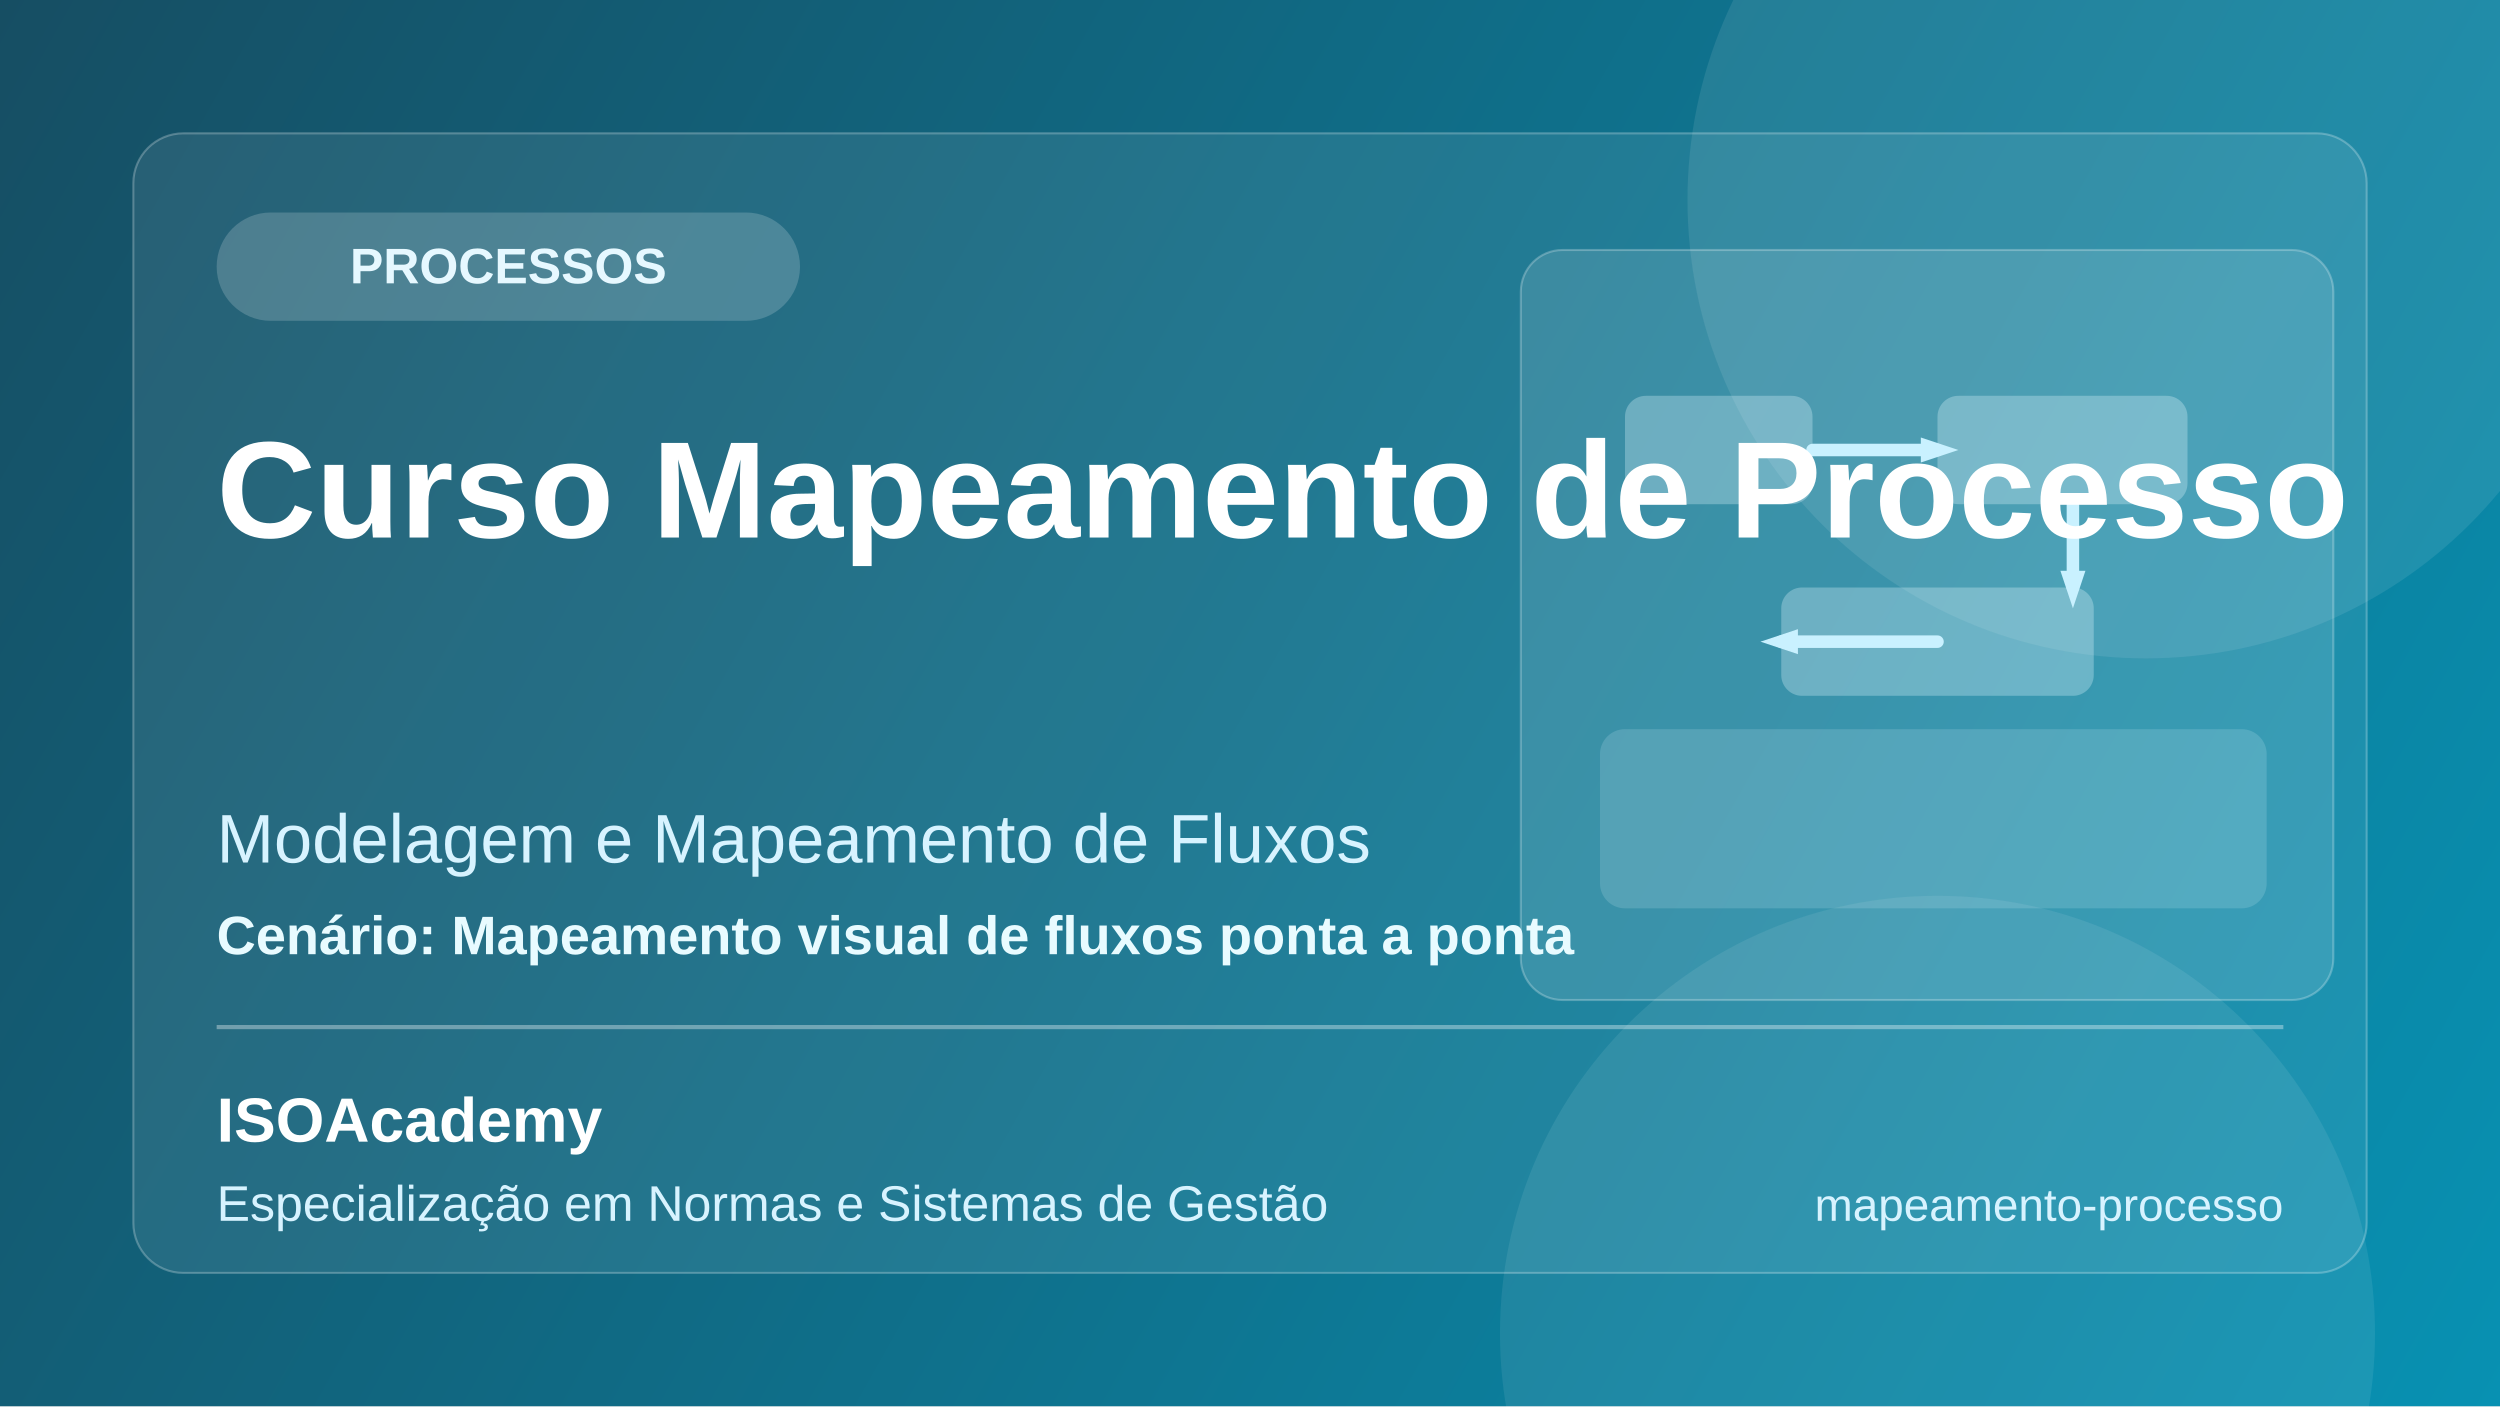
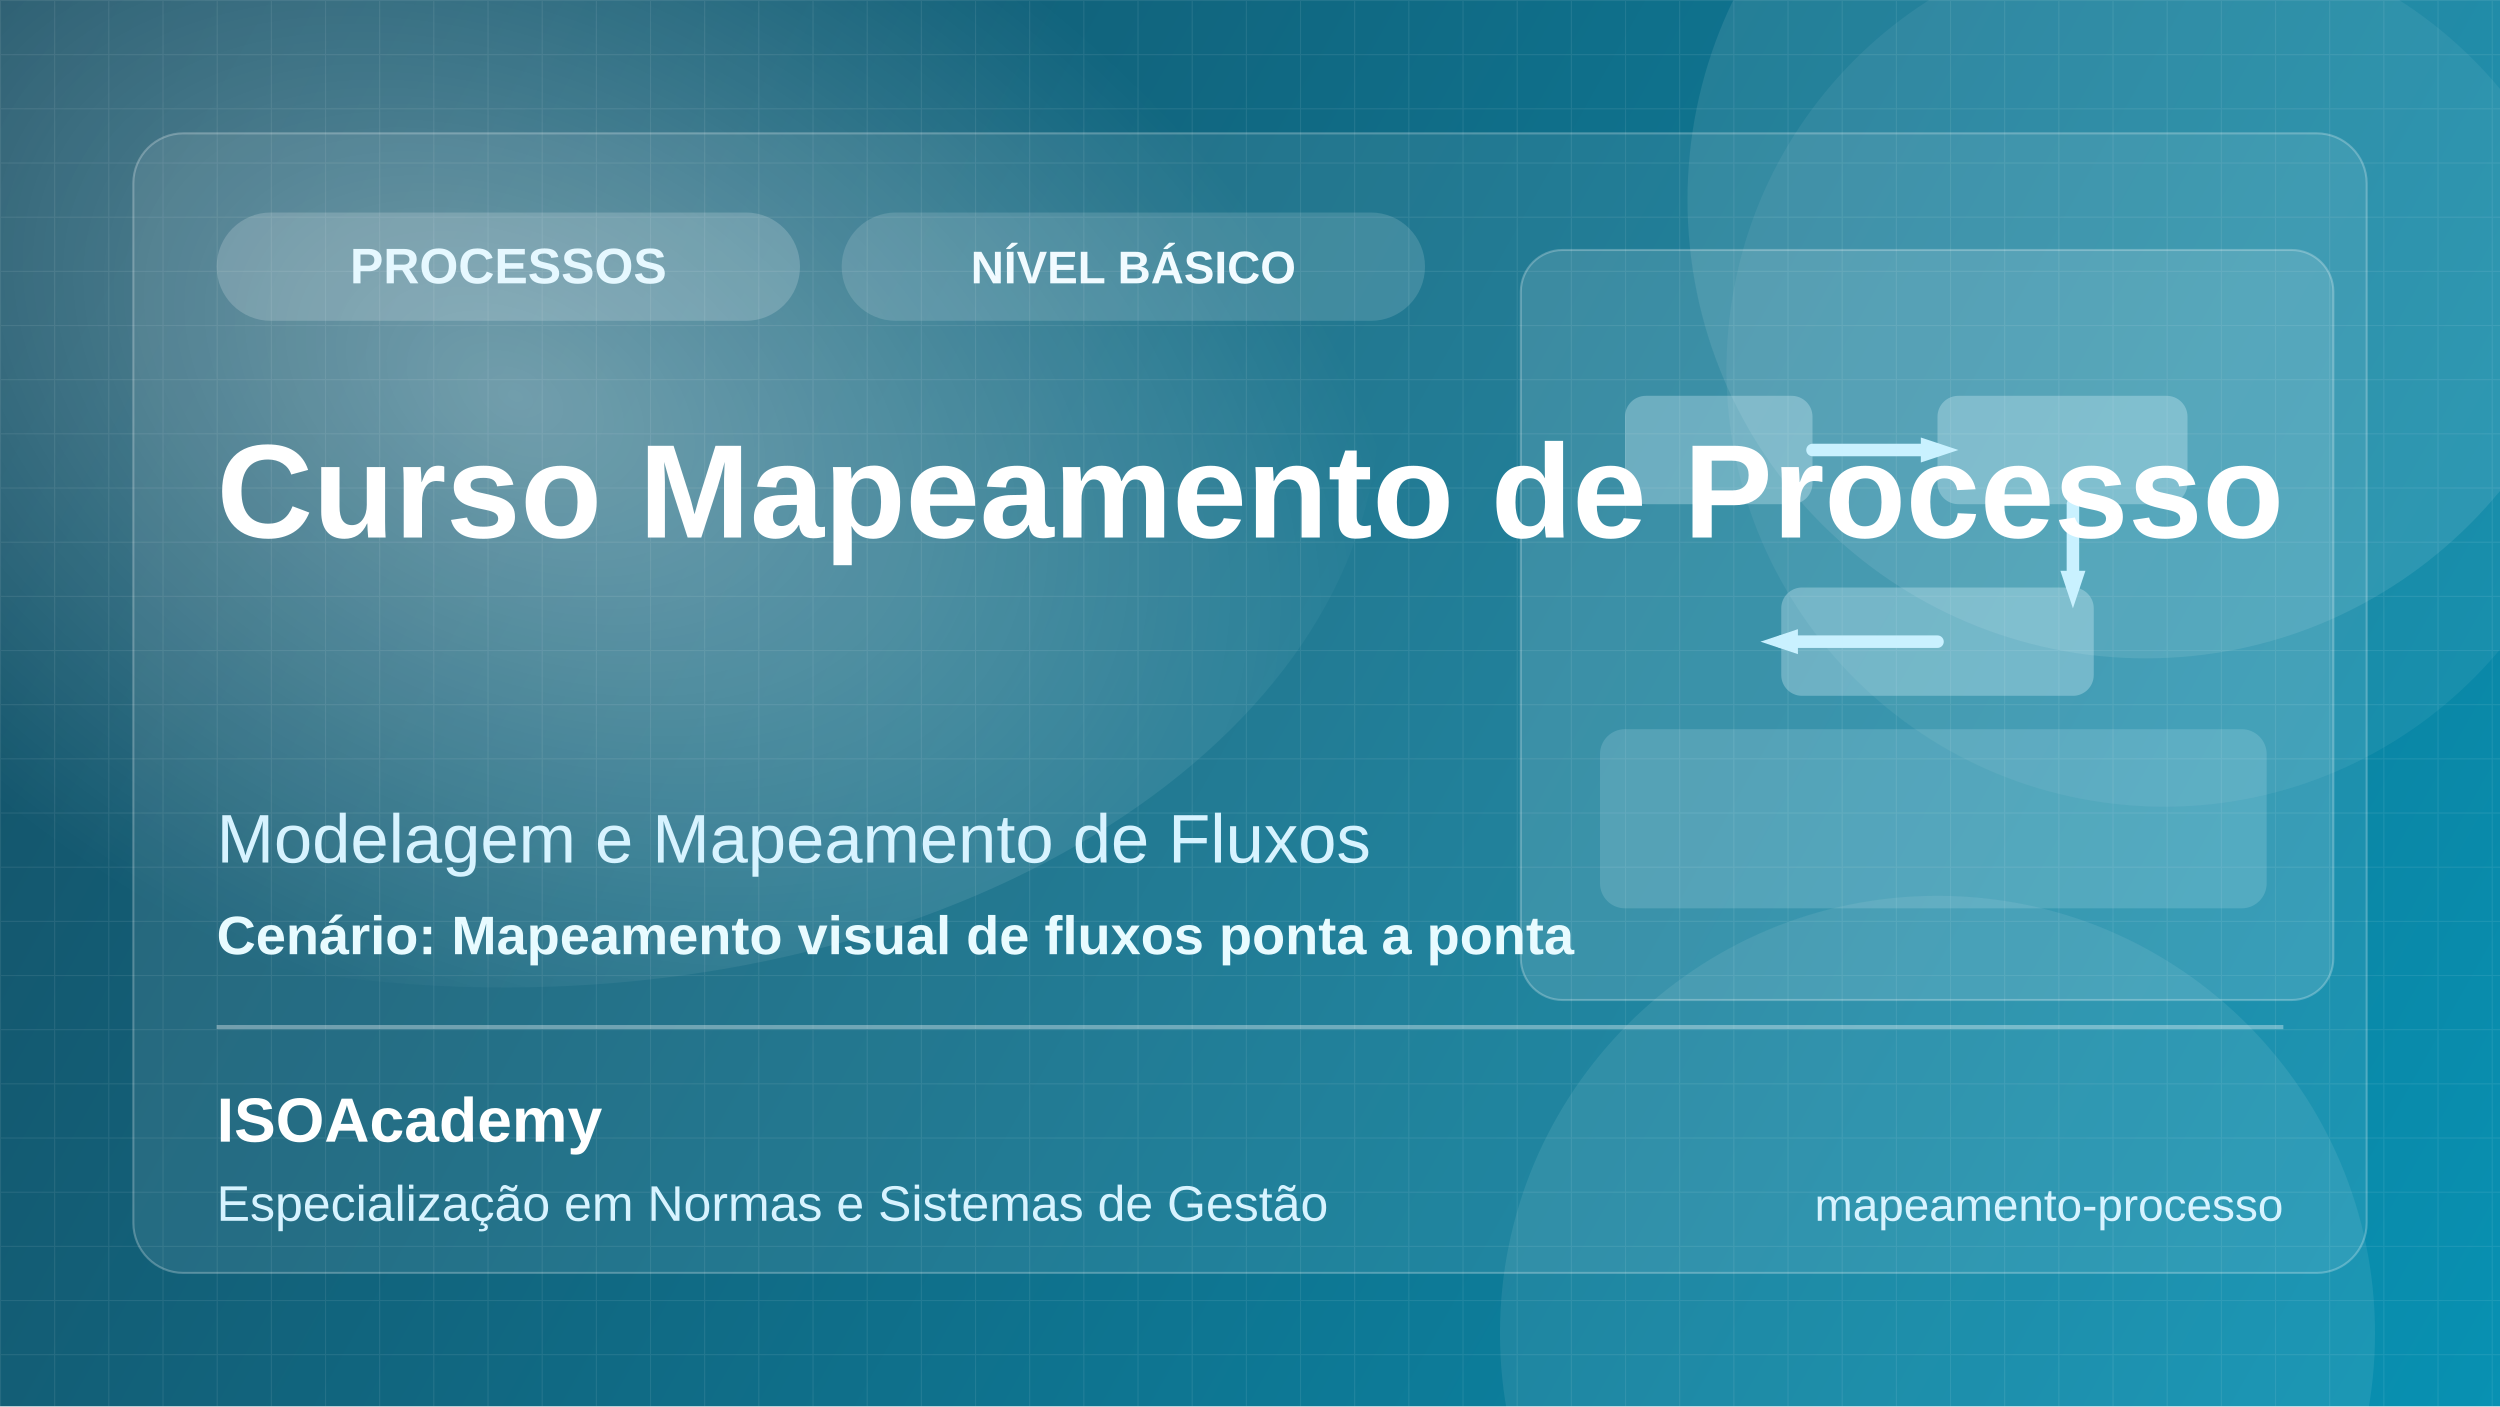
<svg xmlns="http://www.w3.org/2000/svg" width="1200" height="675" viewBox="0 0 1200 675" fill="none">
  <defs>
    <linearGradient id="bg" x1="0" y1="0" x2="1200" y2="675" gradientUnits="userSpaceOnUse">
      <stop stop-color="#164E63" />
      <stop offset="1" stop-color="#0891B2" />
    </linearGradient>
+     <radialGradient id="glow" cx="0" cy="0" r="1" gradientUnits="userSpaceOnUse" gradientTransform="translate(248 190) rotate(28) scale(460 300)">
+       <stop stop-color="#FFFFFF" stop-opacity="0.35" />
+       <stop offset="1" stop-color="#FFFFFF" stop-opacity="0" />
+     </radialGradient>
+     <pattern id="grid" width="26" height="26" patternUnits="userSpaceOnUse">
+       <path d="M26 0H0V26" fill="none" stroke="#FFFFFF" stroke-opacity="0.08" />
+     </pattern>
  </defs>
  <rect width="1200" height="675" fill="url(#bg)" />
+   <rect width="1200" height="675" fill="url(#grid)" />
+   <ellipse cx="242" cy="194" rx="420" ry="280" fill="url(#glow)" />
  <circle cx="1030" cy="96" r="220" fill="#ffffff" fill-opacity="0.09" />
  <circle cx="930" cy="640" r="210" fill="#ffffff" fill-opacity="0.08" />
+   <rect x="860" y="-60" width="420" height="420" rx="210" fill="#ffffff" fill-opacity="0.06" transform="rotate(8 860 -60)" />
  <rect x="64" y="64" width="1072" height="547" rx="24" fill="#ffffff" fill-opacity="0.08" stroke="#ffffff" stroke-opacity="0.25" />
  <rect x="730" y="120" width="390" height="360" rx="20" fill="#ffffff" fill-opacity="0.12" stroke="#ffffff" stroke-opacity="0.25" />
  <rect x="780" y="190" width="90" height="52" rx="10" fill="#E5F8FF" fill-opacity="0.30" />
  <rect x="930" y="190" width="120" height="52" rx="10" fill="#E5F8FF" fill-opacity="0.30" />
  <rect x="855" y="282" width="150" height="52" rx="10" fill="#E5F8FF" fill-opacity="0.30" />
  <path d="M870 216H930M995 242V282M930 308H855" stroke="#C9F1FF" stroke-width="6" stroke-linecap="round" />
  <polygon points="922,210 940,216 922,222" fill="#C9F1FF" />
  <polygon points="989,274 995,292 1001,274" fill="#C9F1FF" />
  <polygon points="863,302 845,308 863,314" fill="#C9F1FF" />
  <rect x="768" y="350" width="320" height="86" rx="12" fill="#E5F8FF" fill-opacity="0.16" />
  <rect x="104" y="102" width="280" height="52" rx="26" fill="#ffffff" fill-opacity="0.18" />
  <text x="244" y="136" fill="#E6F8FF" font-family="Arial, Helvetica, sans-serif" font-size="24" font-weight="700" text-anchor="middle">PROCESSOS</text>
-   <text x="104" y="258" fill="#ffffff" font-family="Arial, Helvetica, sans-serif" font-size="66" font-weight="800">Curso Mapeamento de Processo</text>
+   <rect x="404" y="102" width="280" height="52" rx="26" fill="#ffffff" fill-opacity="0.14" />
+   <text x="544" y="136" fill="#F1FBFF" font-family="Arial, Helvetica, sans-serif" font-size="22" font-weight="700" text-anchor="middle">NÍVEL BÁSICO</text>
+   <text x="104" y="258" fill="#ffffff" font-family="Arial, Helvetica, sans-serif" font-size="64" font-weight="800">Curso Mapeamento de Processo</text>
  <text x="104" y="414" fill="#D7F3FF" font-family="Arial, Helvetica, sans-serif" font-size="33" font-weight="500">Modelagem e Mapeamento de Fluxos</text>
  <text x="104" y="458" fill="#E8FBFF" font-family="Arial, Helvetica, sans-serif" font-size="26" font-weight="600">Cenário: Mapeamento visual de fluxos ponta a ponta</text>
  <rect x="104" y="492" width="992" height="2" fill="#ffffff" fill-opacity="0.35" />
  <text x="104" y="548" fill="#ffffff" font-family="Arial, Helvetica, sans-serif" font-size="30" font-weight="700">ISOAcademy</text>
  <text x="104" y="586" fill="#D7F3FF" font-family="Arial, Helvetica, sans-serif" font-size="24">Especialização em Normas e Sistemas de Gestão</text>
  <text x="1096" y="586" fill="#D7F3FF" font-family="Arial, Helvetica, sans-serif" font-size="22" text-anchor="end">mapeamento-processo</text>
</svg>
